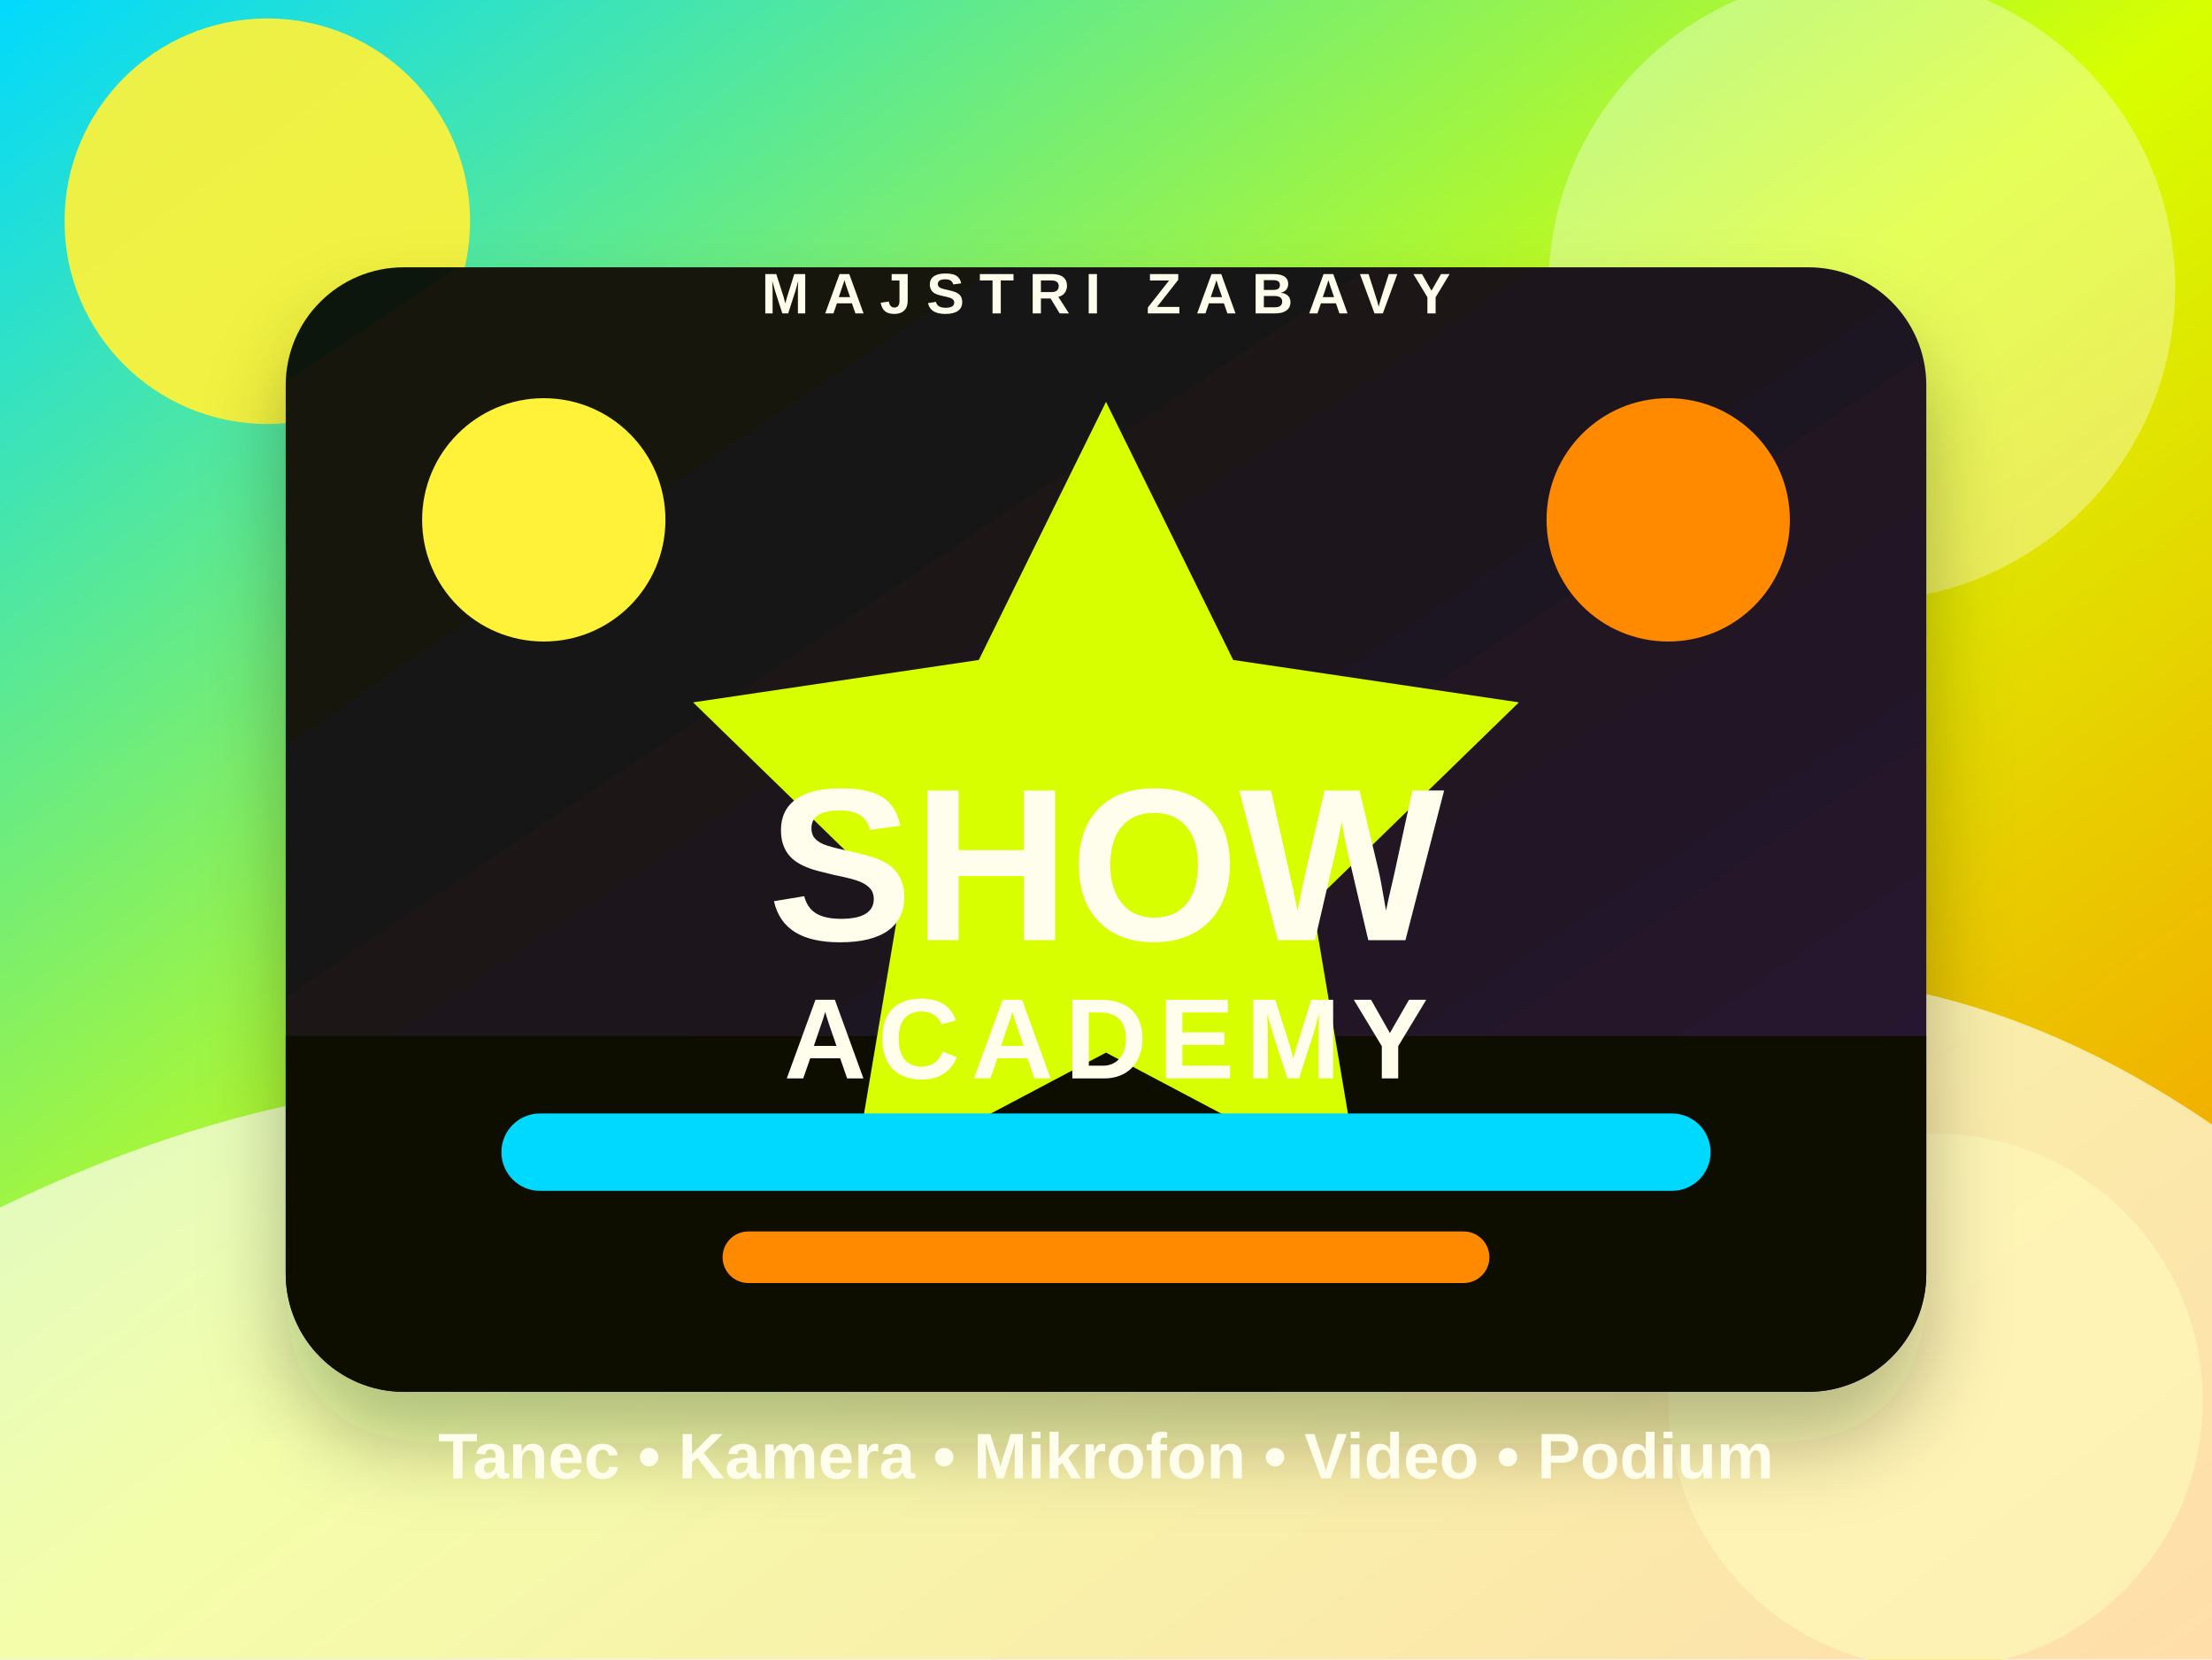
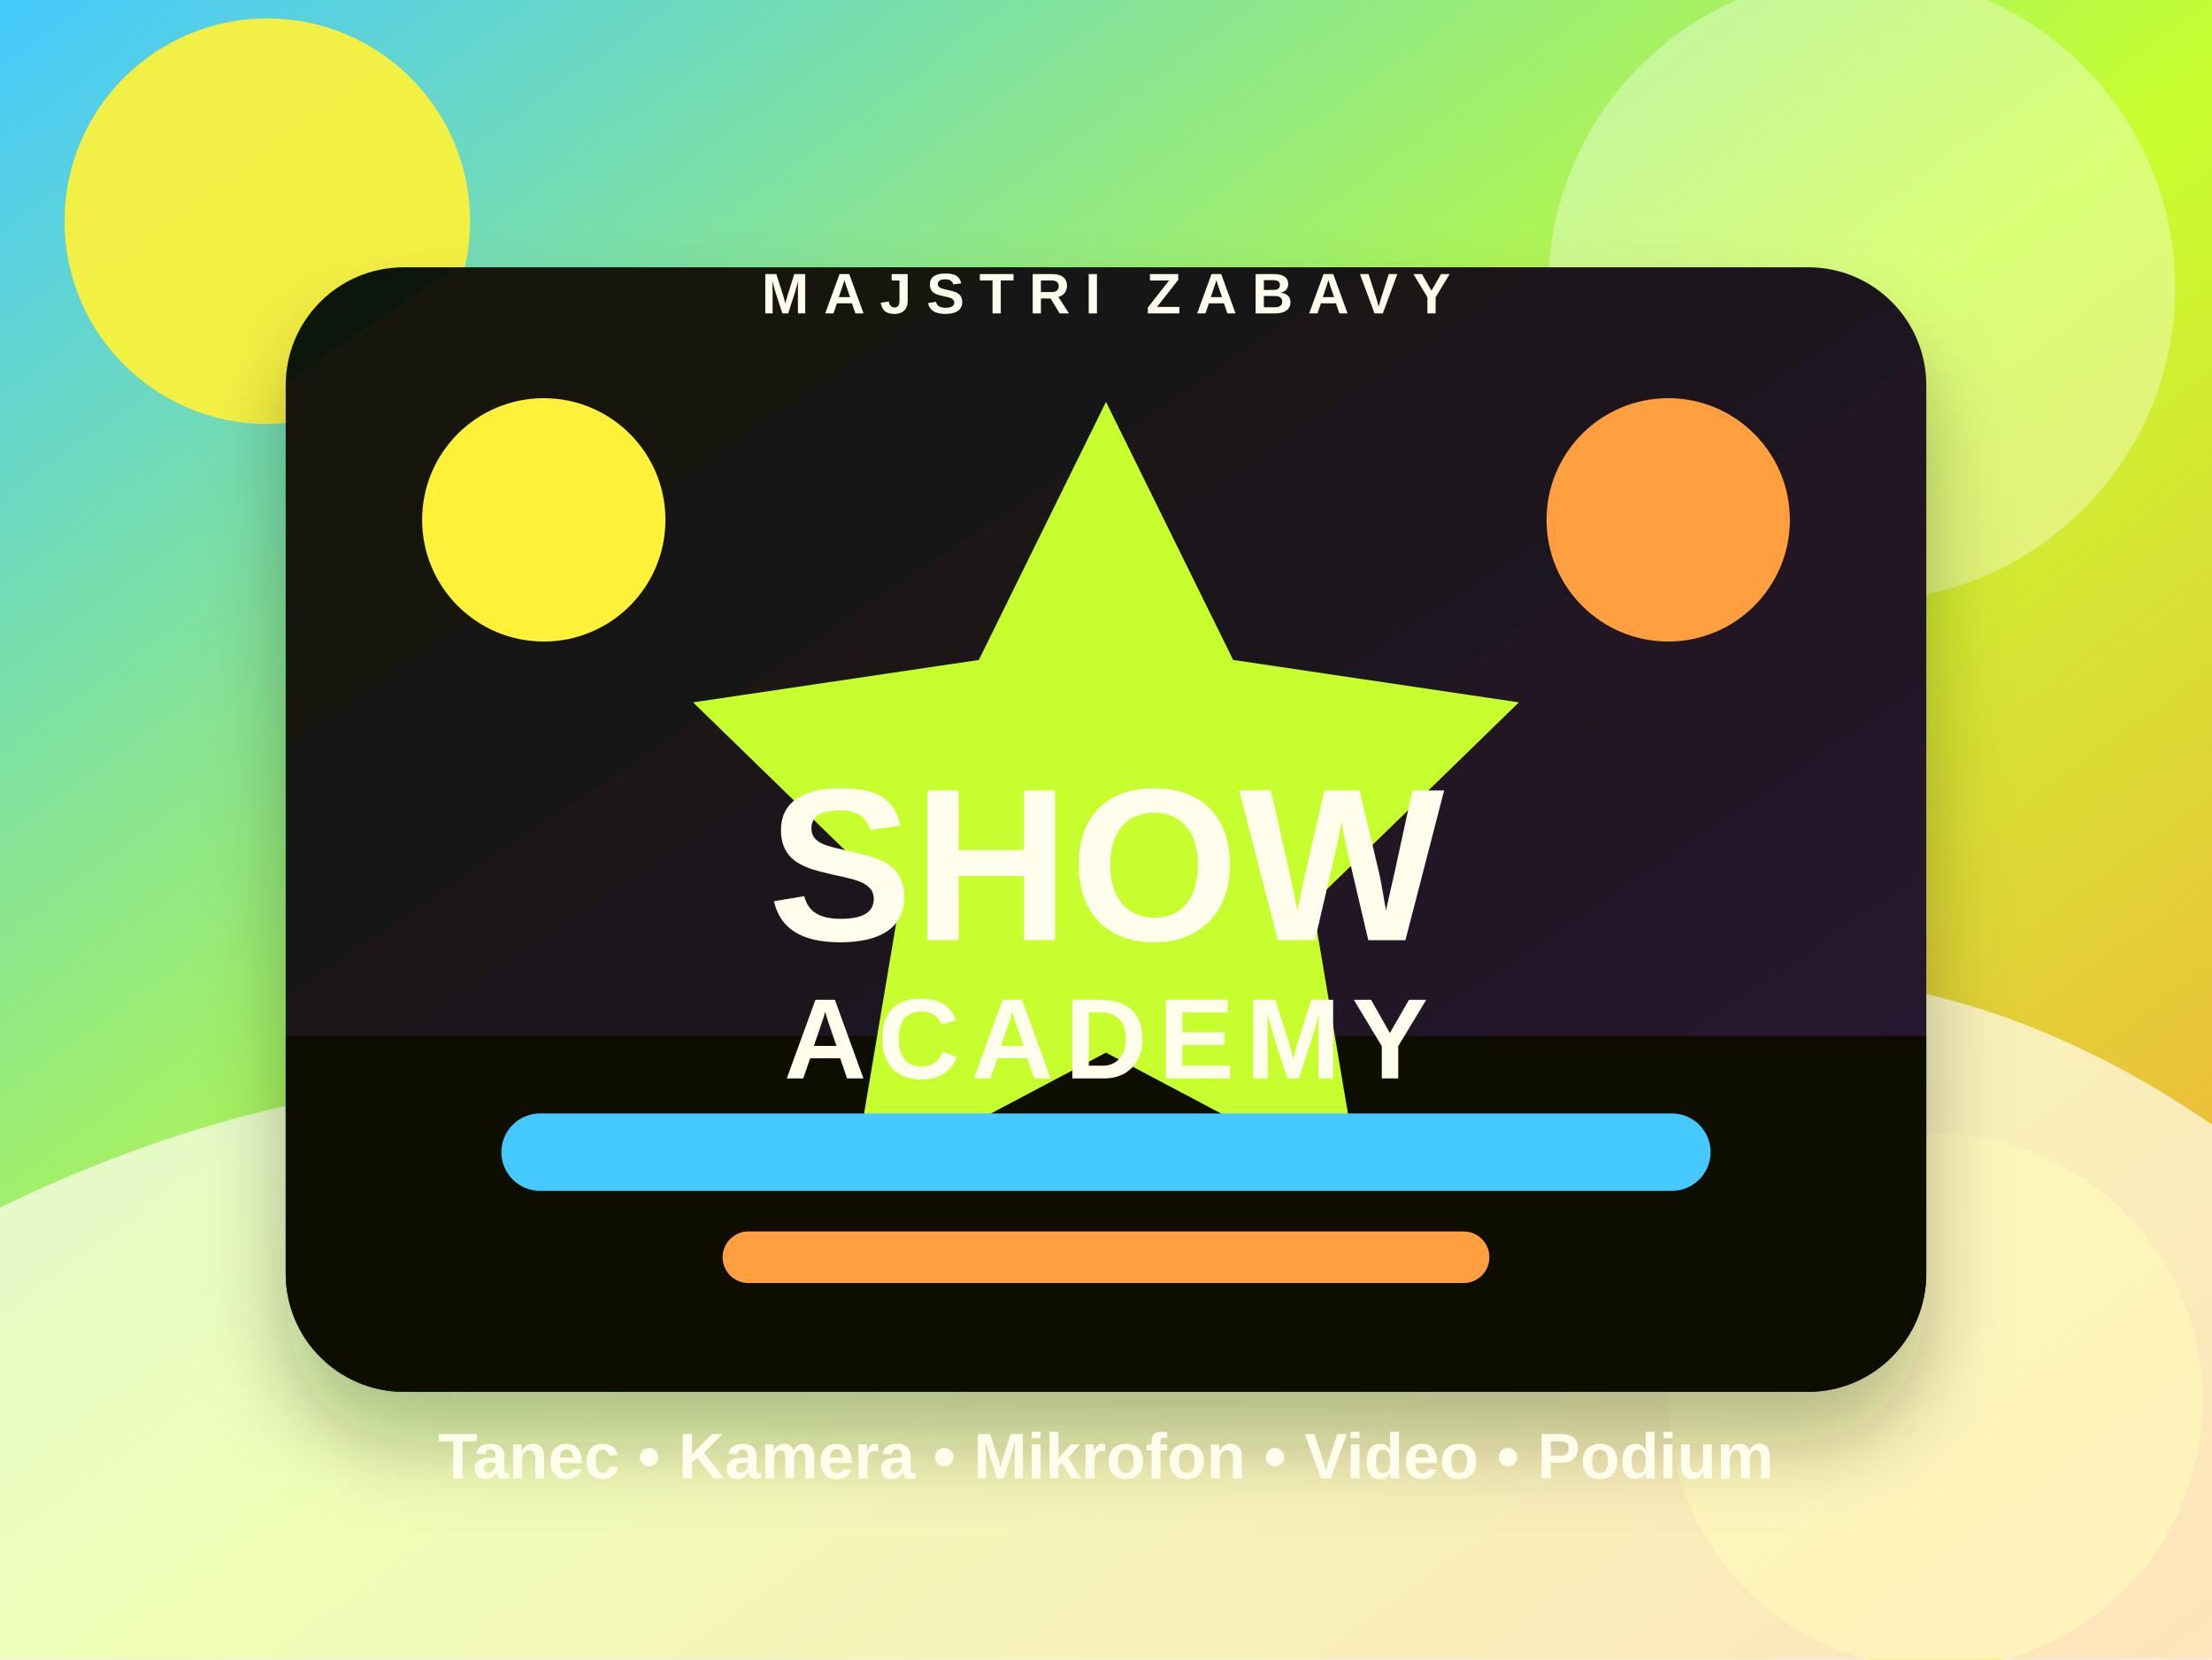
<svg xmlns="http://www.w3.org/2000/svg" viewBox="0 0 1200 900" role="img" aria-labelledby="title desc">
  <defs>
    <linearGradient id="bg" x1="0" y1="0" x2="1" y2="1">
-       <stop offset="0" stop-color="#00d9ff" />
-       <stop offset=".5" stop-color="#d7ff00" />
-       <stop offset="1" stop-color="#ff8a00" />
+       <stop offset="0" stop-color="#45c9ff" />
+       <stop offset=".52" stop-color="#c7ff2e" />
+       <stop offset="1" stop-color="#ff9f3f" />
    </linearGradient>
    <linearGradient id="stage" x1="0" y1="0" x2="1" y2="1">
      <stop offset="0" stop-color="#101707" />
      <stop offset="1" stop-color="#2d1338" />
    </linearGradient>
    <filter id="shadow" x="-20%" y="-20%" width="140%" height="140%">
      <feDropShadow dx="0" dy="28" stdDeviation="22" flood-color="#101707" flood-opacity=".28" />
    </filter>
  </defs>
  <rect width="1200" height="900" rx="0" fill="url(#bg)" />
  <circle cx="145" cy="120" r="110" fill="#fff238" opacity=".92" />
  <circle cx="1010" cy="156" r="170" fill="#fff" opacity=".35" />
  <circle cx="1050" cy="760" r="145" fill="#fff238" opacity=".62" />
  <path d="M0 655c145-70 281-86 408-48 137 41 244 32 366-30 144-73 287-62 426 33v290H0z" fill="#fffdeb" opacity=".72" />
  <g filter="url(#shadow)">
    <rect x="155" y="145" width="890" height="610" rx="64" fill="url(#stage)" />
    <path d="M155 562h890v129c0 35-29 64-64 64H219c-35 0-64-29-64-64z" fill="#080905" />
    <circle cx="295" cy="282" r="66" fill="#fff238" />
-     <circle cx="905" cy="282" r="66" fill="#ff8a00" />
-     <path d="M600 218l69 140 155 23-112 109 26 154-138-73-138 73 26-154-112-109 155-23z" fill="#d7ff00" />
-     <rect x="272" y="604" width="656" height="42" rx="21" fill="#00d9ff" />
-     <rect x="392" y="668" width="416" height="28" rx="14" fill="#ff8a00" />
+     <circle cx="905" cy="282" r="66" fill="#ff9f3f" />
+     <path d="M600 218l69 140 155 23-112 109 26 154-138-73-138 73 26-154-112-109 155-23z" fill="#c7ff2e" />
+     <rect x="272" y="604" width="656" height="42" rx="21" fill="#45c9ff" />
+     <rect x="392" y="668" width="416" height="28" rx="14" fill="#ff9f3f" />
  </g>
  <g fill="#fffdeb" font-family="Arial, Helvetica, sans-serif" text-anchor="middle">
    <text x="600" y="170" font-size="31" font-weight="900" letter-spacing="8">MAJSTRI ZABAVY</text>
    <text x="600" y="510" font-size="118" font-weight="900" letter-spacing="0">SHOW</text>
    <text x="600" y="585" font-size="62" font-weight="900" letter-spacing="6">ACADEMY</text>
    <text x="600" y="802" font-size="35" font-weight="900">Tanec • Kamera • Mikrofon • Video • Podium</text>
  </g>
</svg>
